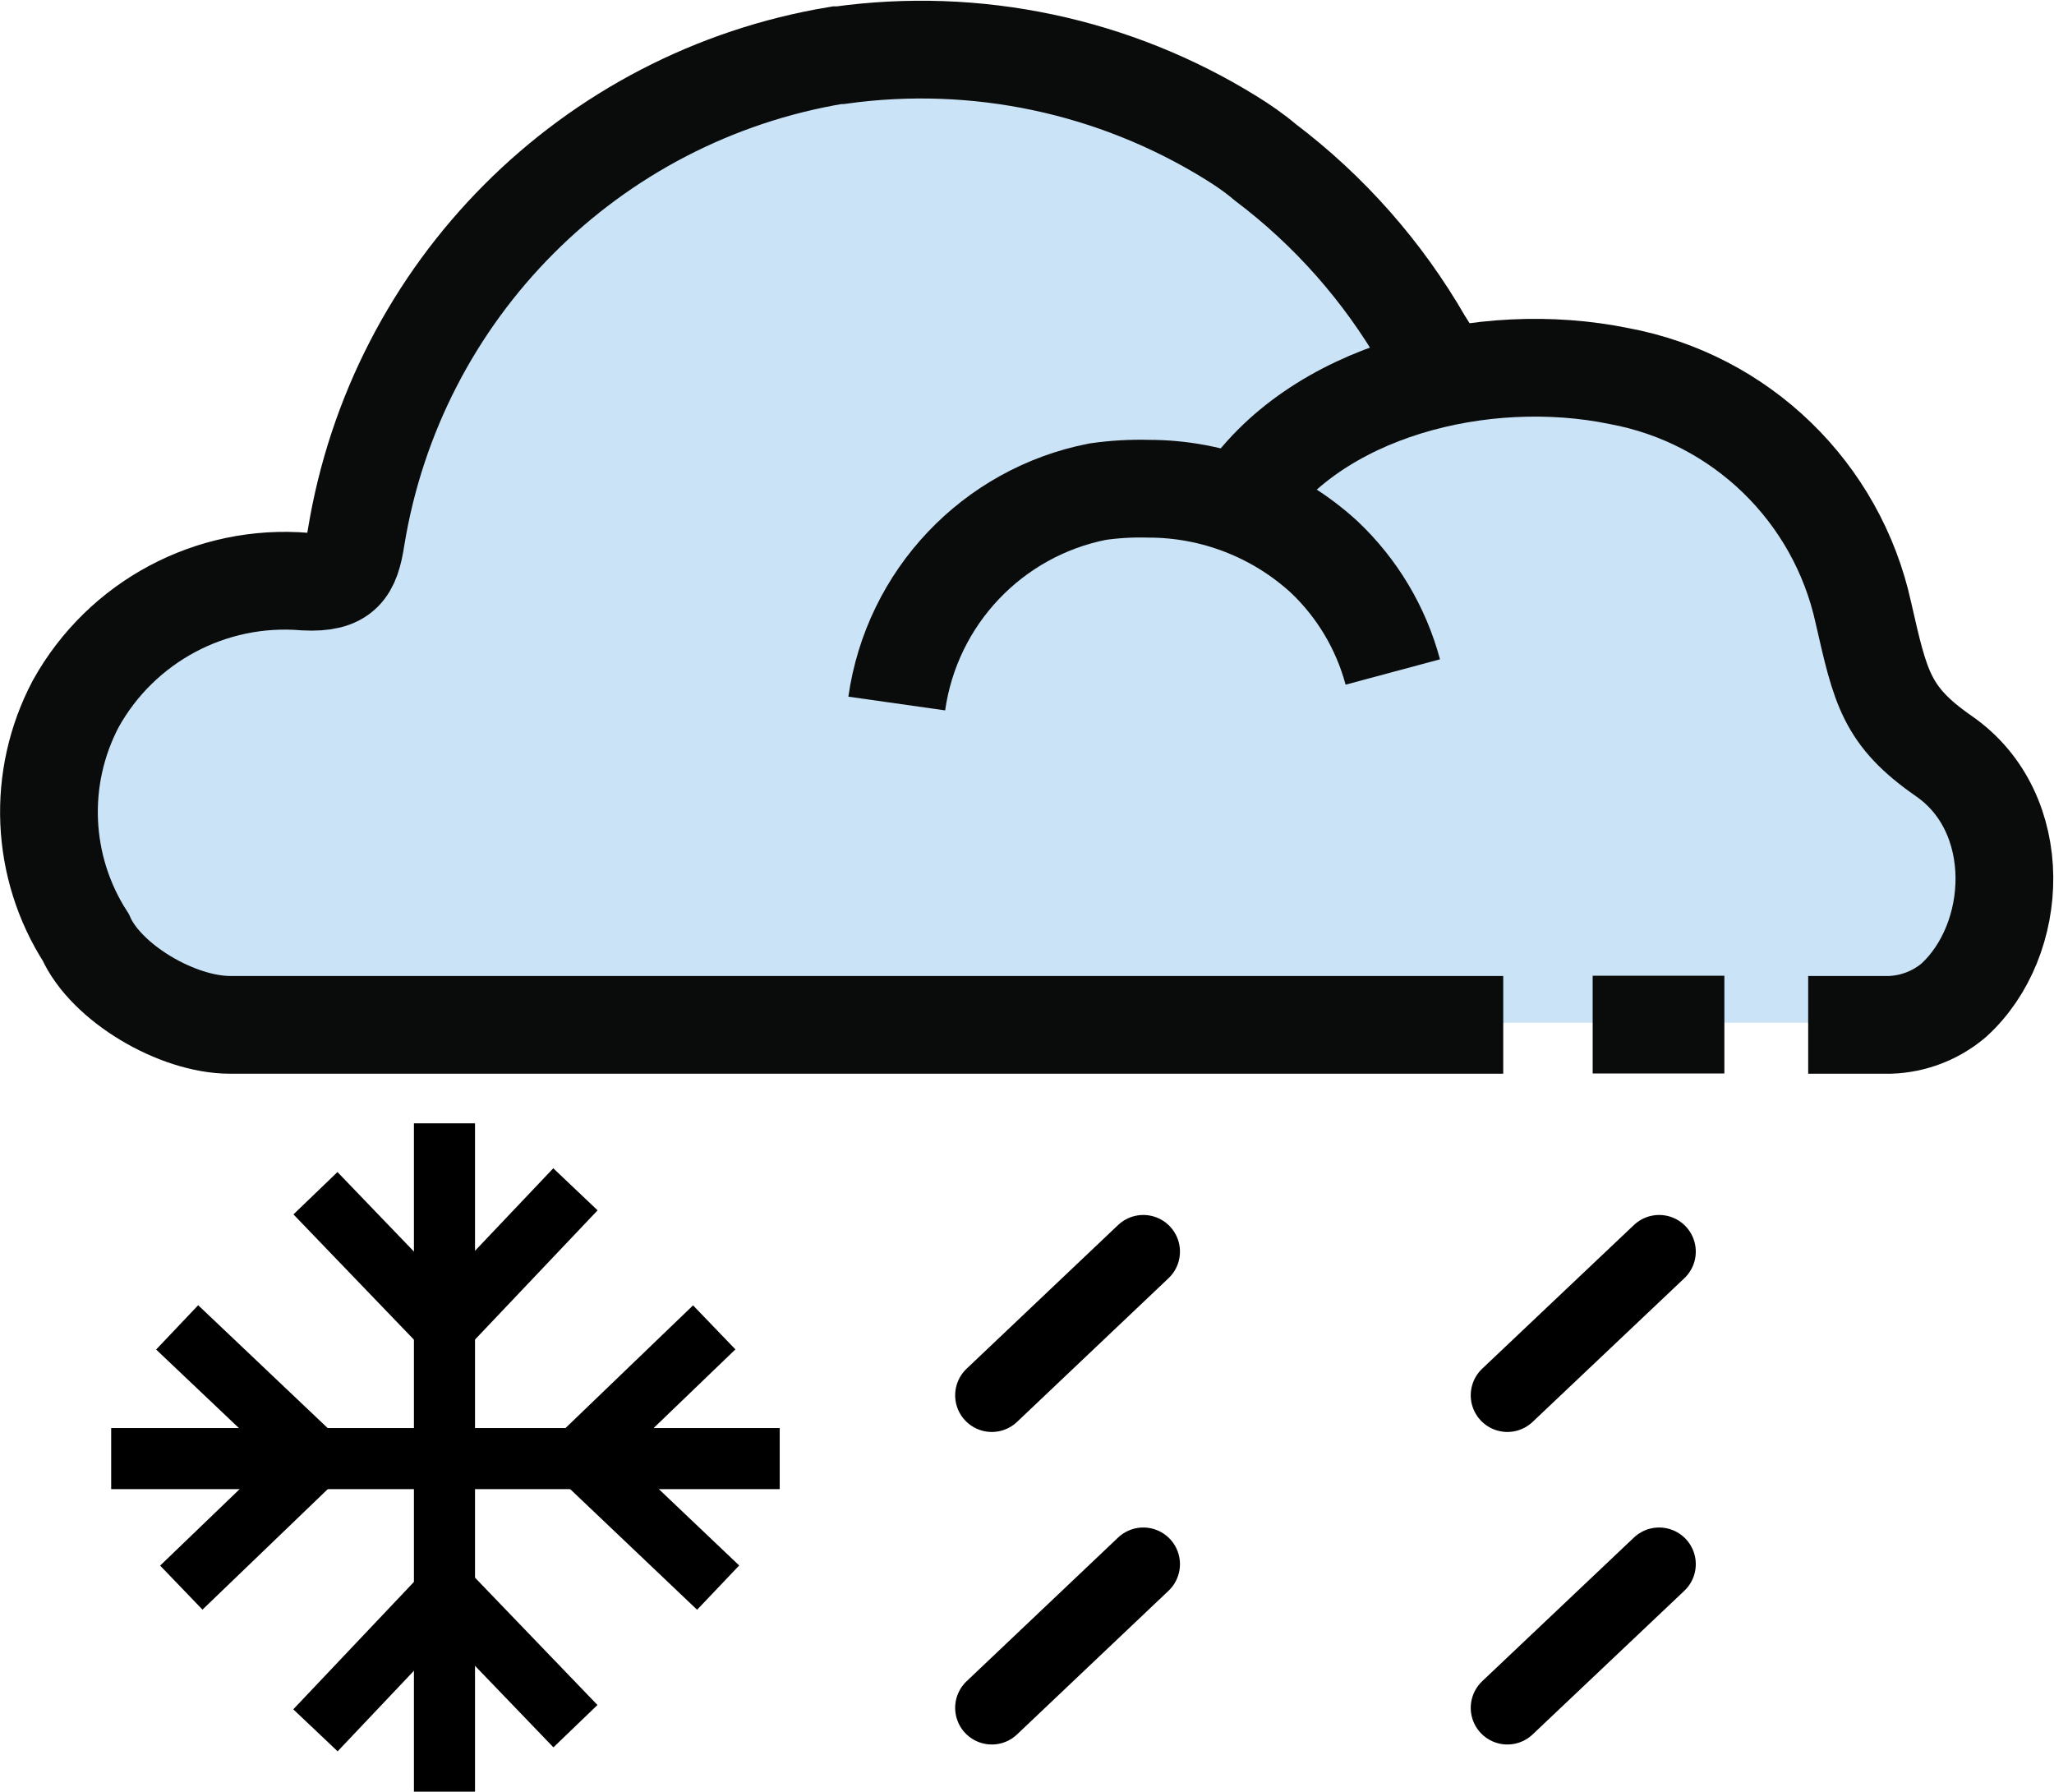
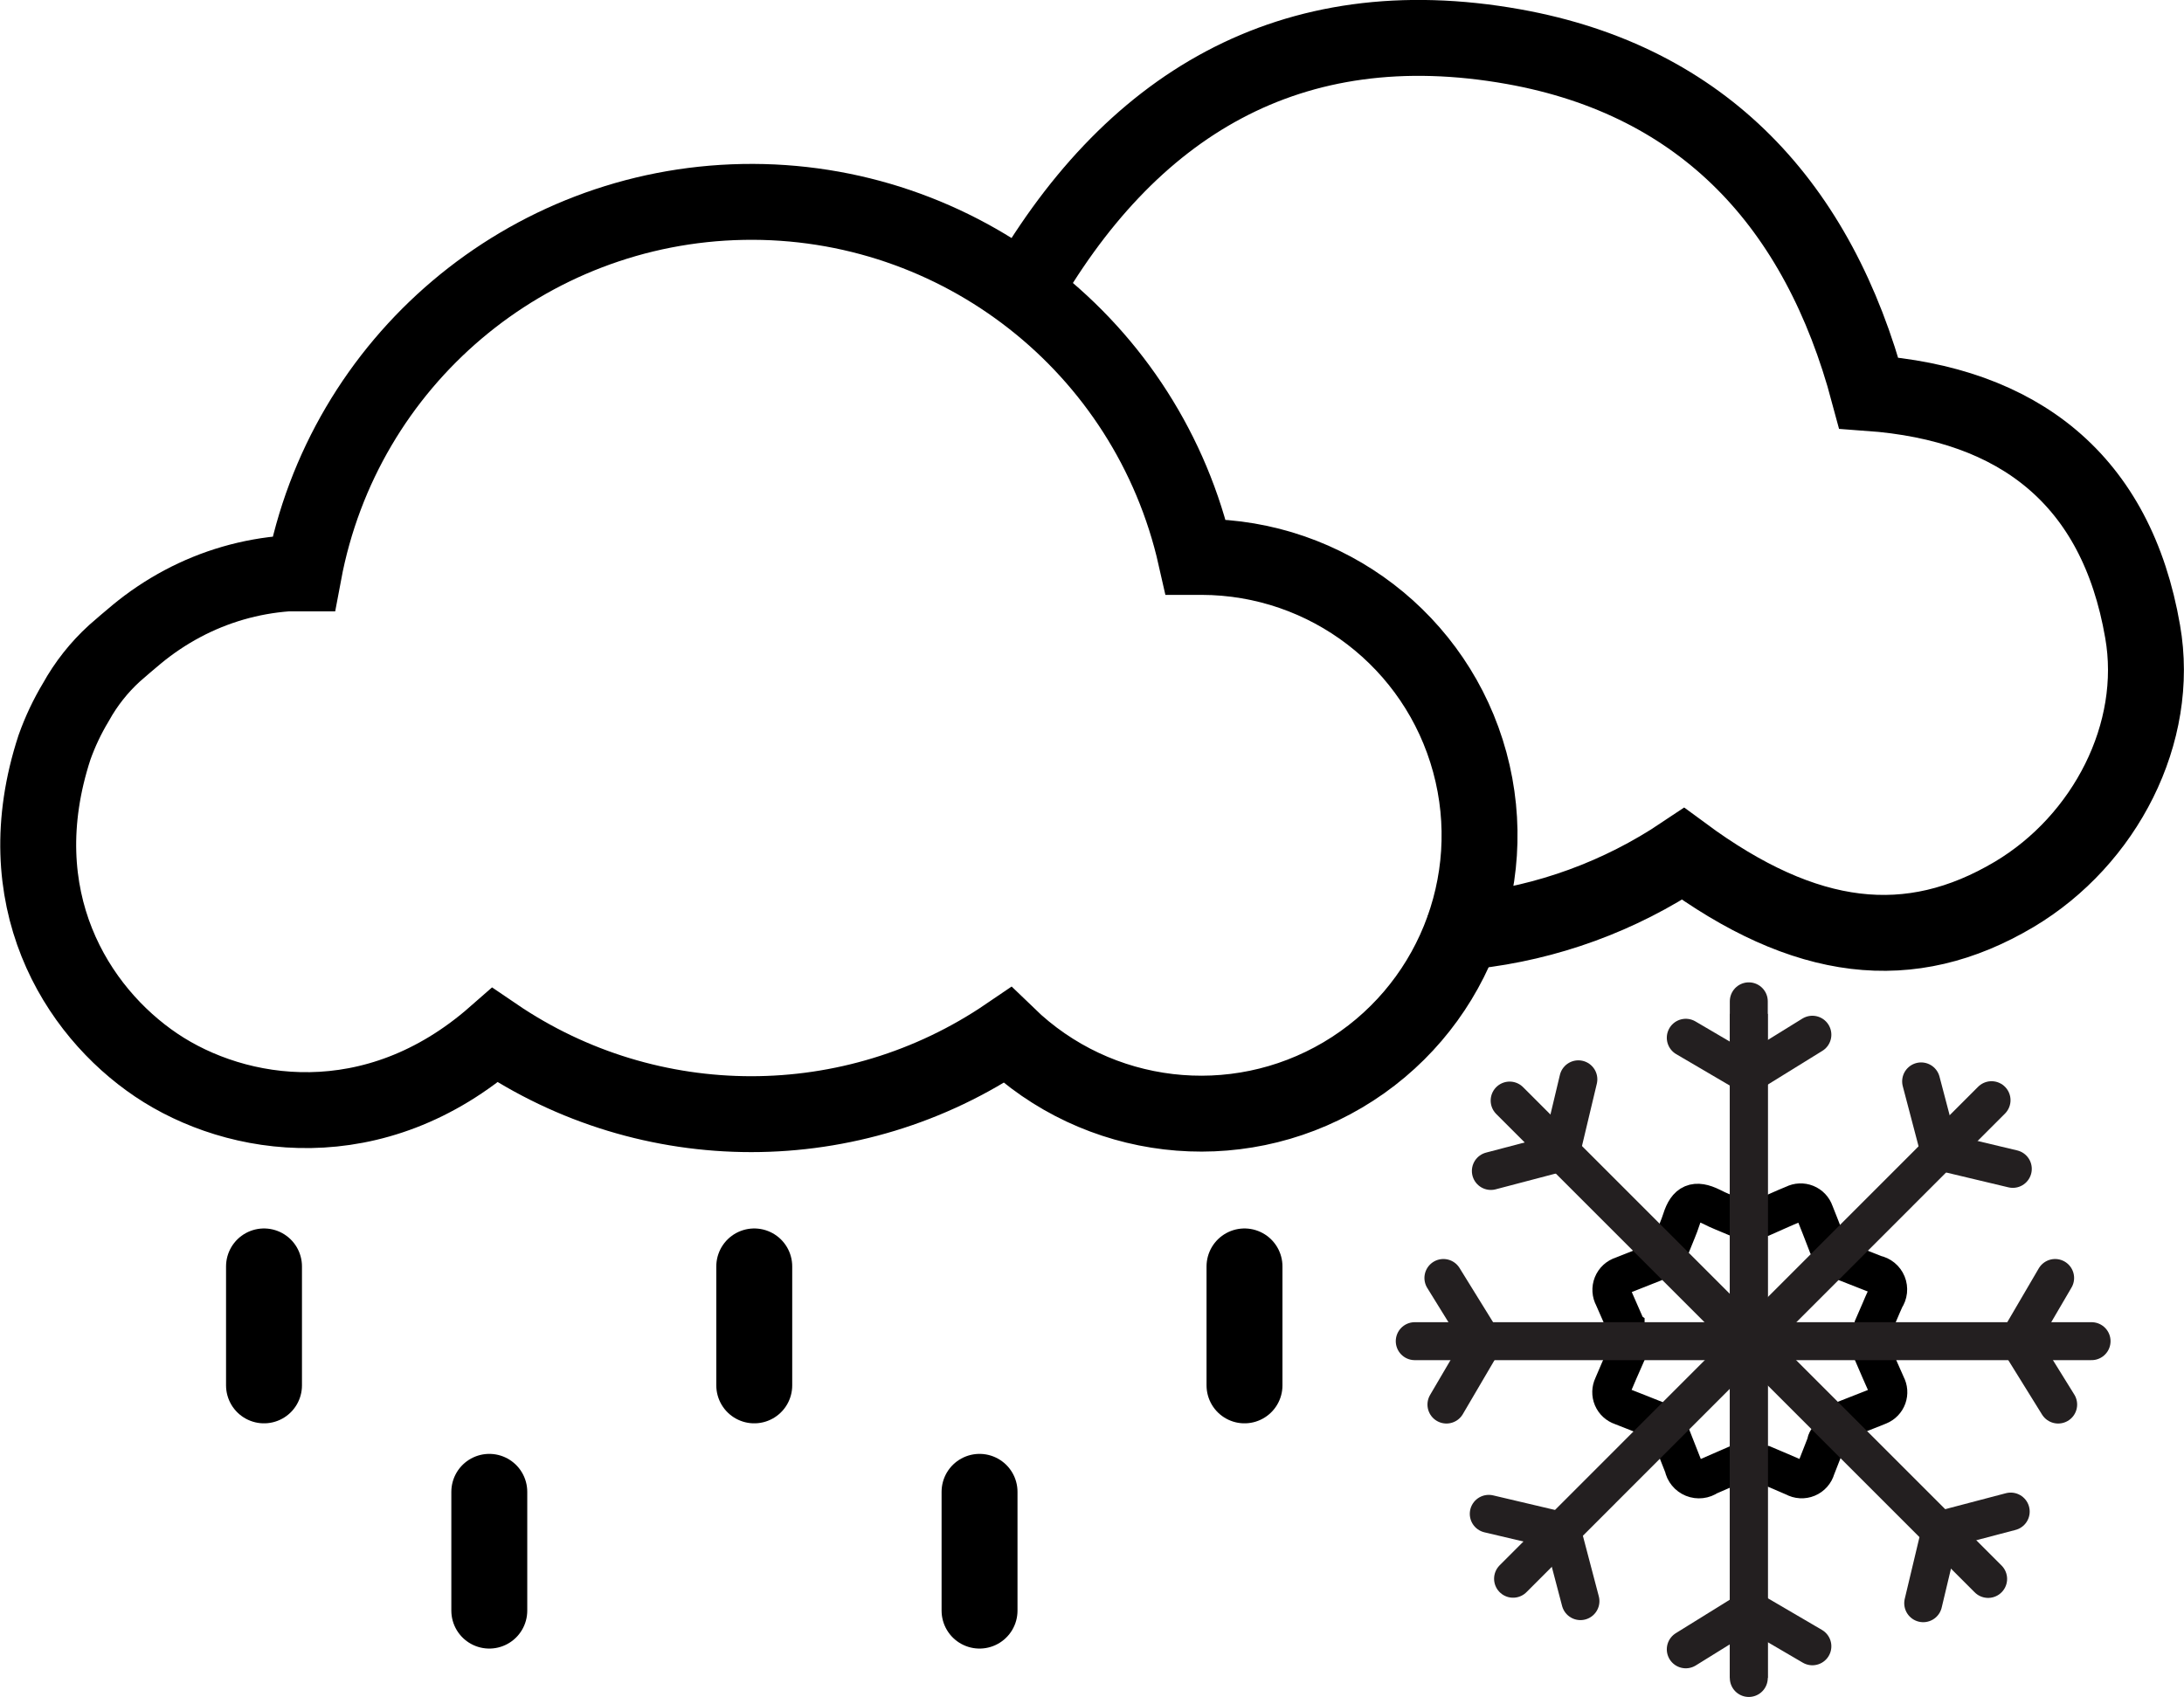
- <svg xmlns="http://www.w3.org/2000/svg" viewBox="0 0 84.06 73.32">
+ <svg xmlns="http://www.w3.org/2000/svg" viewBox="0 0 115.07 89.43">
  <defs>
-     <style>.cls-1{fill:#cae3f6;}.cls-2,.cls-3,.cls-4{fill:none;stroke-miterlimit:10;}.cls-2,.cls-3{stroke:#000;}.cls-2{stroke-width:2.5px;}.cls-3{stroke-linecap:round;stroke-width:3px;}.cls-4{stroke:#0a0b0b;stroke-width:4px;}</style>
+     <style>.cls-1,.cls-2,.cls-3,.cls-4,.cls-5{fill:none;stroke-miterlimit:10;}.cls-1,.cls-2,.cls-3{stroke:#000;}.cls-1,.cls-2{stroke-width:4px;}.cls-2,.cls-5{stroke-linecap:round;}.cls-3,.cls-4,.cls-5{stroke-width:2px;}.cls-4,.cls-5{stroke:#231f20;}</style>
  </defs>
  <g id="Layer_2" data-name="Layer 2">
    <g id="Layer_1-2" data-name="Layer 1">
-       <path class="cls-1" d="M61.63,41.86H9.79c-2.17,0-5-1.71-5.88-3.57a9.42,9.42,0,0,1-.4-9.5,9.74,9.74,0,0,1,9.32-5c1.57.08,1.89-.49,2.08-1.78A23.81,23.81,0,0,1,34.51,2.38l.12,0A23.88,23.88,0,0,1,50.5,5.73c.47.28.93.6,1.39.94A24.41,24.41,0,0,1,58.33,14l.74,1.27" />
-       <path class="cls-1" d="M36.93,28.78a10.24,10.24,0,0,1,8.18-8.63,12.09,12.09,0,0,1,2-.16,10.57,10.57,0,0,1,7.15,2.77,10,10,0,0,1,2.84,4.73" />
-       <path class="cls-1" d="M50.93,20.63c3-4.62,9.9-6.32,15.41-5.19a12.53,12.53,0,0,1,10,9.64c.7,3,.92,4.2,3.27,5.83,3.34,2.32,3.11,7.5.4,9.94a4.23,4.23,0,0,1-2.59,1H59.47" />
-       <line class="cls-1" x1="65.26" y1="41.85" x2="70.63" y2="41.85" />
-       <polyline class="cls-2" points="12.91 70.81 18.27 65.15 23.55 70.64" />
-       <polyline class="cls-2" points="23.55 48.67 18.19 54.32 12.91 48.83" />
-       <line class="cls-2" x1="18.19" y1="45.97" x2="18.19" y2="73.32" />
-       <polyline class="cls-2" points="29.39 64.97 23.74 59.6 29.23 54.32" />
-       <polyline class="cls-2" points="7.25 54.32 12.91 59.69 7.42 64.97" />
-       <line class="cls-2" x1="4.55" y1="59.69" x2="31.91" y2="59.69" />
-       <line class="cls-3" x1="67.9" y1="64.01" x2="61.69" y2="69.89" />
-       <line class="cls-3" x1="46.79" y1="64.01" x2="40.59" y2="69.89" />
-       <line class="cls-3" x1="67.9" y1="51.22" x2="61.69" y2="57.1" />
-       <line class="cls-3" x1="46.79" y1="51.22" x2="40.59" y2="57.1" />
-       <path class="cls-4" d="M61.52,41.94H9.42c-2.18,0-5.08-1.72-5.91-3.58A9.49,9.49,0,0,1,3.1,28.8a9.79,9.79,0,0,1,9.38-5c1.57.08,1.89-.49,2.09-1.79A23.9,23.9,0,0,1,34.26,2.26l.12,0a24.08,24.08,0,0,1,16,3.38c.47.29.94.61,1.4,1a24.49,24.49,0,0,1,6.46,7.32L59,15.16" />
-       <path class="cls-4" d="M36.7,28.79a10.31,10.31,0,0,1,8.22-8.67A12.28,12.28,0,0,1,47,20a10.64,10.64,0,0,1,7.19,2.79A10.08,10.08,0,0,1,57,27.5" />
-       <path class="cls-4" d="M50.77,20.61c3-4.65,9.95-6.36,15.49-5.22a12.58,12.58,0,0,1,10,9.69c.7,3.06.93,4.22,3.29,5.86,3.36,2.32,3.12,7.53.4,10a4.26,4.26,0,0,1-2.6,1H74" />
-       <line class="cls-4" x1="65.18" y1="41.93" x2="70.57" y2="41.93" />
+       <path class="cls-1" d="M76.77,49.53a1.32,1.32,0,0,1,.77-.46A24.92,24.92,0,0,0,88.68,45c6.44,4.75,11.95,5.4,17.45,2.13,4.78-2.85,7.7-8.5,6.76-13.85-1.38-8-6.52-12-14.43-12.57C95.82,10.83,89.79,4.26,79.75,2.46,68,.36,59.45,5.51,53.73,15.7" />
+       <path class="cls-1" d="M63.32,29.35H63a24,24,0,0,0-47,.87l-.87,0a13.89,13.89,0,0,0-5.53,1.6A14.38,14.38,0,0,0,7.2,33.43c-.4.33-.79.67-1.17,1A10.11,10.11,0,0,0,4,37a13.24,13.24,0,0,0-1.13,2.39C.28,47.32,4,53.28,8.23,56.13s11.5,4,17.85-1.57a24,24,0,0,0,27,0A14.67,14.67,0,1,0,63.32,29.35Z" />
+       <line class="cls-2" x1="65.57" y1="66.74" x2="65.57" y2="73.01" />
+       <line class="cls-2" x1="39.74" y1="66.74" x2="39.74" y2="73.01" />
+       <line class="cls-2" x1="13.91" y1="66.74" x2="13.91" y2="73.01" />
+       <line class="cls-2" x1="51.61" y1="78.62" x2="51.61" y2="84.88" />
+       <line class="cls-2" x1="25.78" y1="78.62" x2="25.78" y2="84.88" />
+       <path class="cls-3" d="M99.4,73c-.22-.51-.45-1-.68-1.55v-1.6c.22-.49.42-1,.62-1.43a.82.82,0,0,0-.52-1.27l-1.45-.57L96.24,65.5c-.22-.57-.42-1.09-.63-1.61a.78.78,0,0,0-1.09-.44c-.28.11-.56.24-.84.36l-.72.32H91.39c-.42-.18-.83-.33-1.21-.53-.87-.43-1.31-.22-1.59.66-.13.41-.31.8-.48,1.23L87,66.61l-1.54.61A.79.79,0,0,0,85,68.36l.57,1.3c0,.07,0,.14.08.22l0,1.58c-.24.54-.46,1.05-.68,1.57a.78.78,0,0,0,.46,1.08l.84.33.78.31,1.07,1.08c.2.51.39,1,.57,1.45a.84.84,0,0,0,1.31.53l1.4-.61H93l.8.34.74.32a.79.79,0,0,0,1.15-.48c.18-.45.35-.89.52-1.33,0-.06,0-.11.1-.23l1.08-1.09,1.3-.51.32-.13A.78.78,0,0,0,99.4,73Z" />
+       <line class="cls-4" x1="92.14" y1="53.43" x2="92.14" y2="88.43" />
+       <line class="cls-5" x1="92.14" y1="52.77" x2="92.14" y2="88.43" />
+       <polyline class="cls-5" points="88.82 54.69 92.11 56.62 95.49 54.53" />
+       <polyline class="cls-5" points="95.49 86.76 92.19 84.83 88.82 86.92" />
+       <line class="cls-5" x1="79.54" y1="58" x2="104.75" y2="83.21" />
+       <polyline class="cls-5" points="78.55 61.71 82.24 60.74 83.16 56.88" />
+       <polyline class="cls-5" points="105.94 79.66 102.25 80.63 101.33 84.49" />
+       <line class="cls-5" x1="104.93" y1="57.98" x2="79.72" y2="83.2" />
+       <polyline class="cls-5" points="101.22 56.99 102.19 60.68 106.05 61.6" />
+       <polyline class="cls-5" points="83.27 84.38 82.3 80.69 78.44 79.78" />
+       <line class="cls-5" x1="110.2" y1="70.68" x2="74.54" y2="70.68" />
+       <polyline class="cls-5" points="108.28 67.35 106.35 70.65 108.44 74.02" />
+       <polyline class="cls-5" points="76.21 74.02 78.14 70.73 76.05 67.35" />
    </g>
  </g>
</svg>
